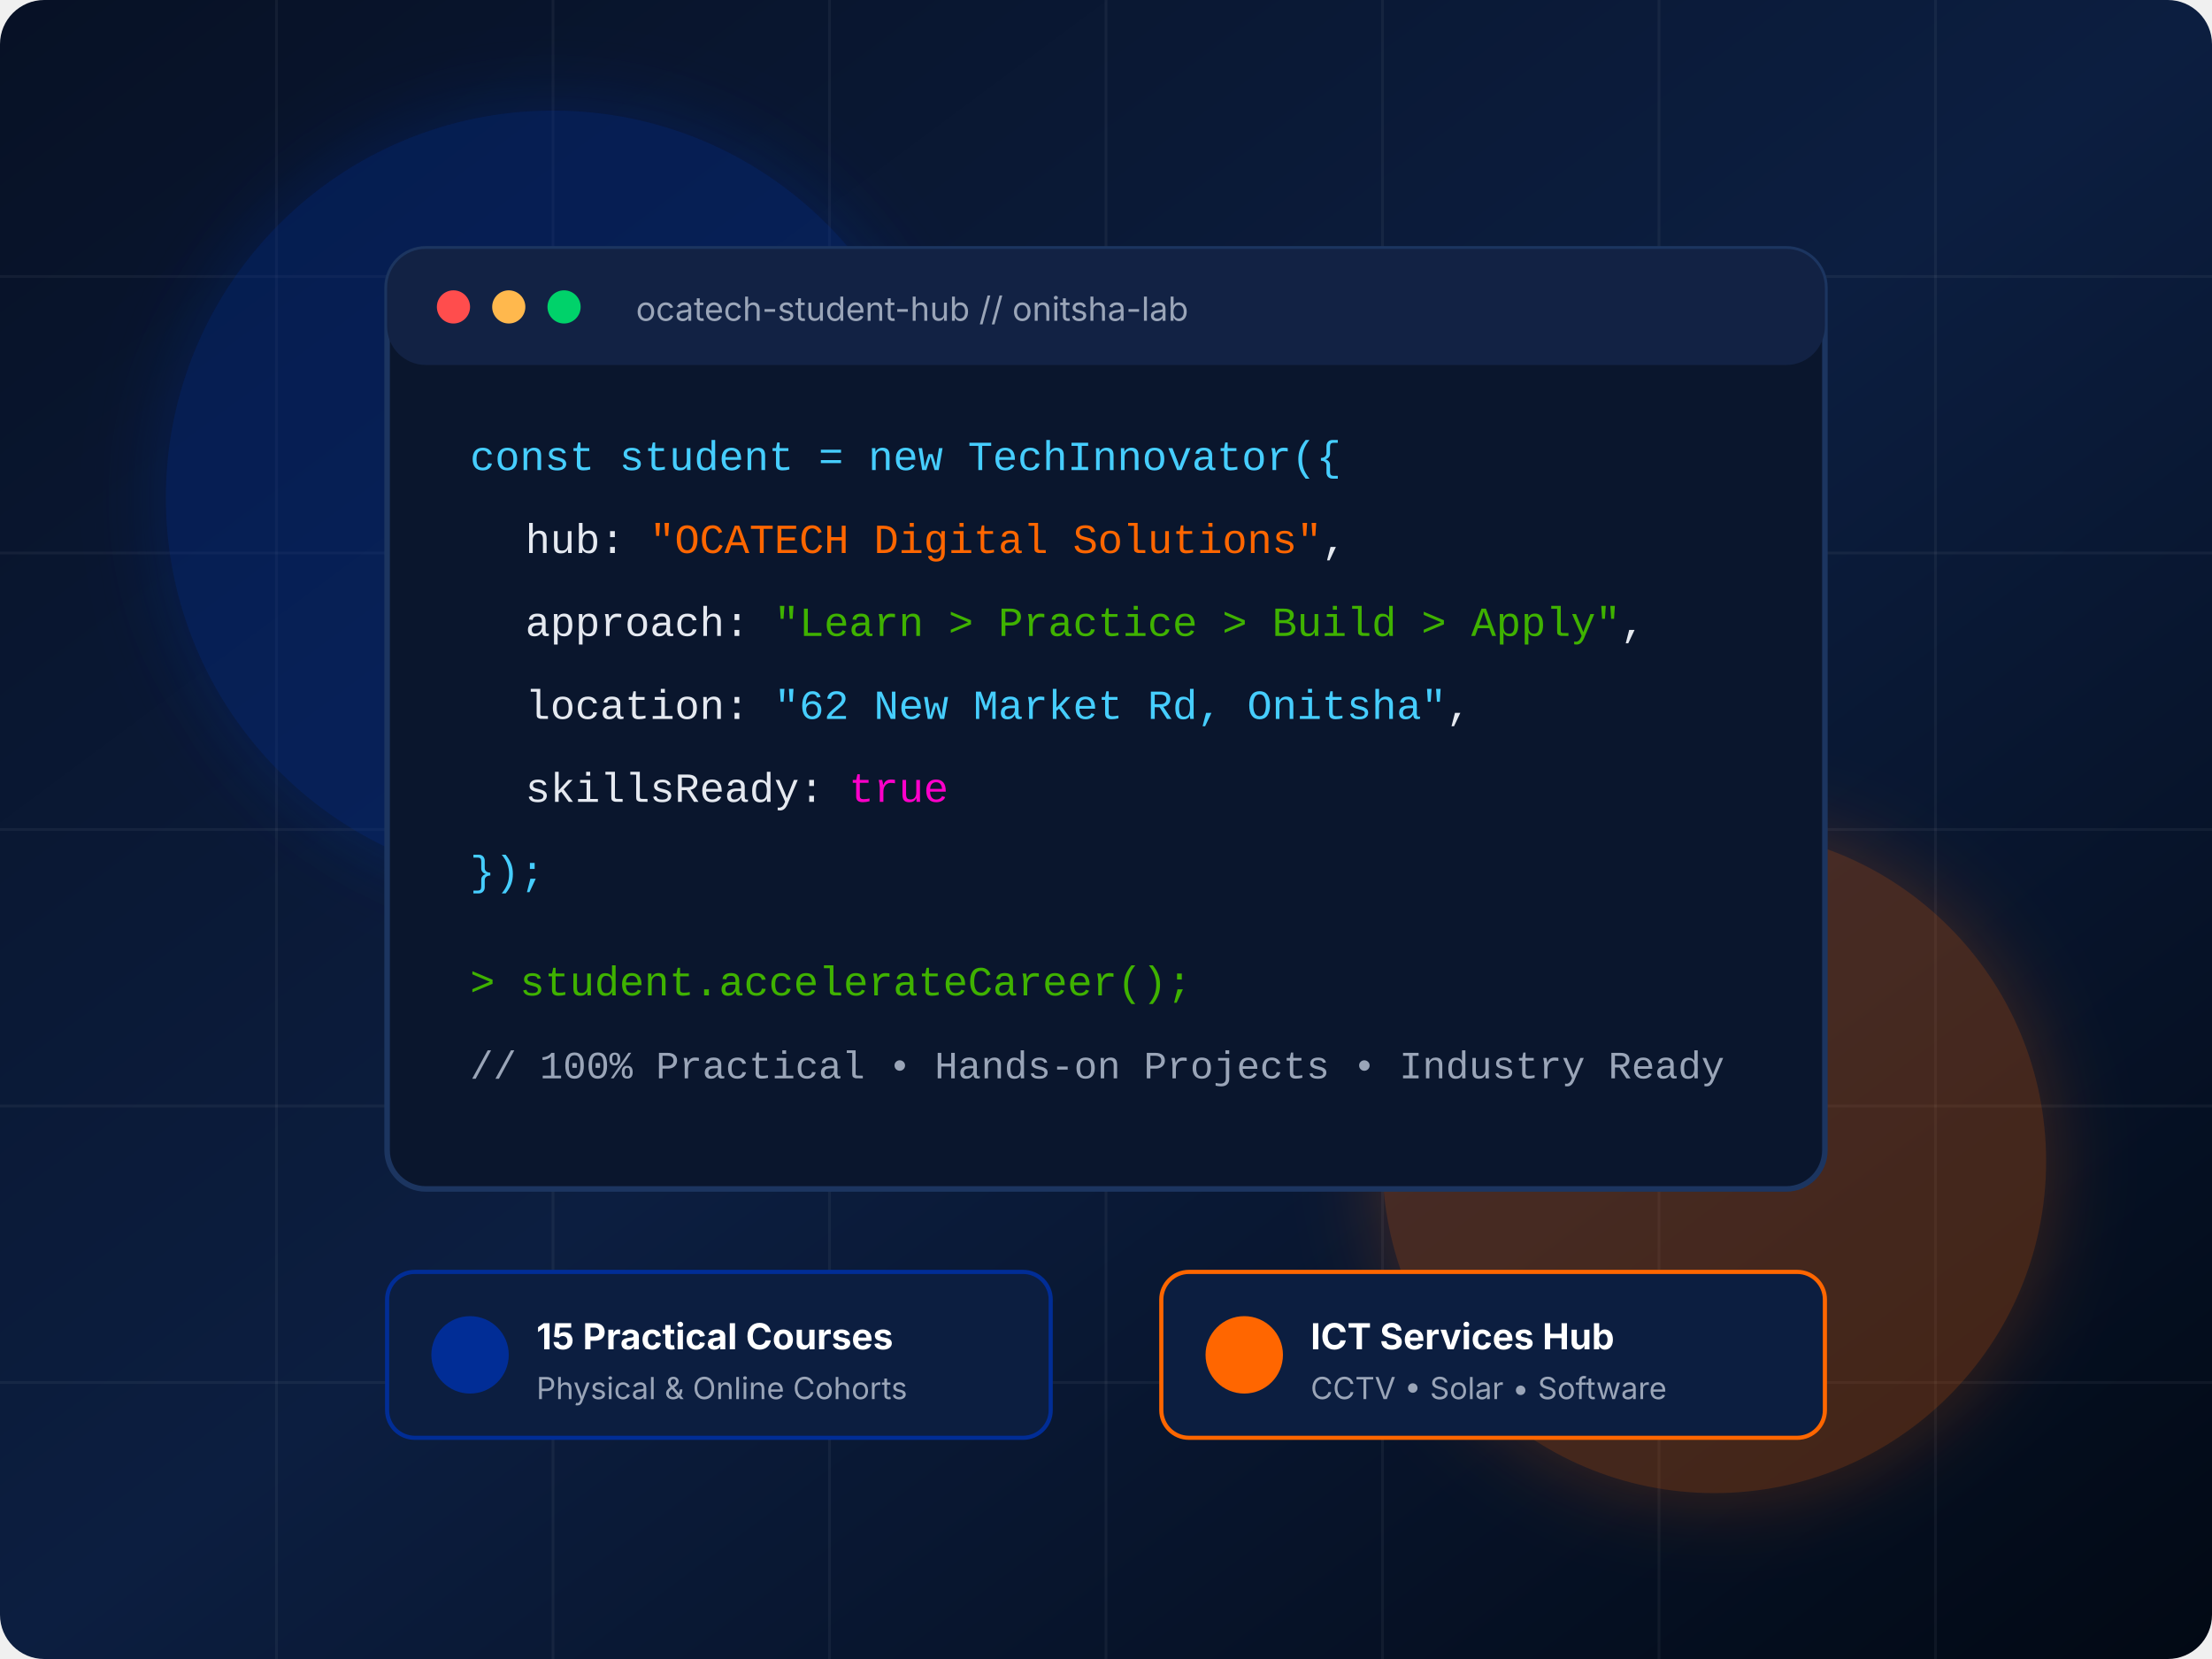
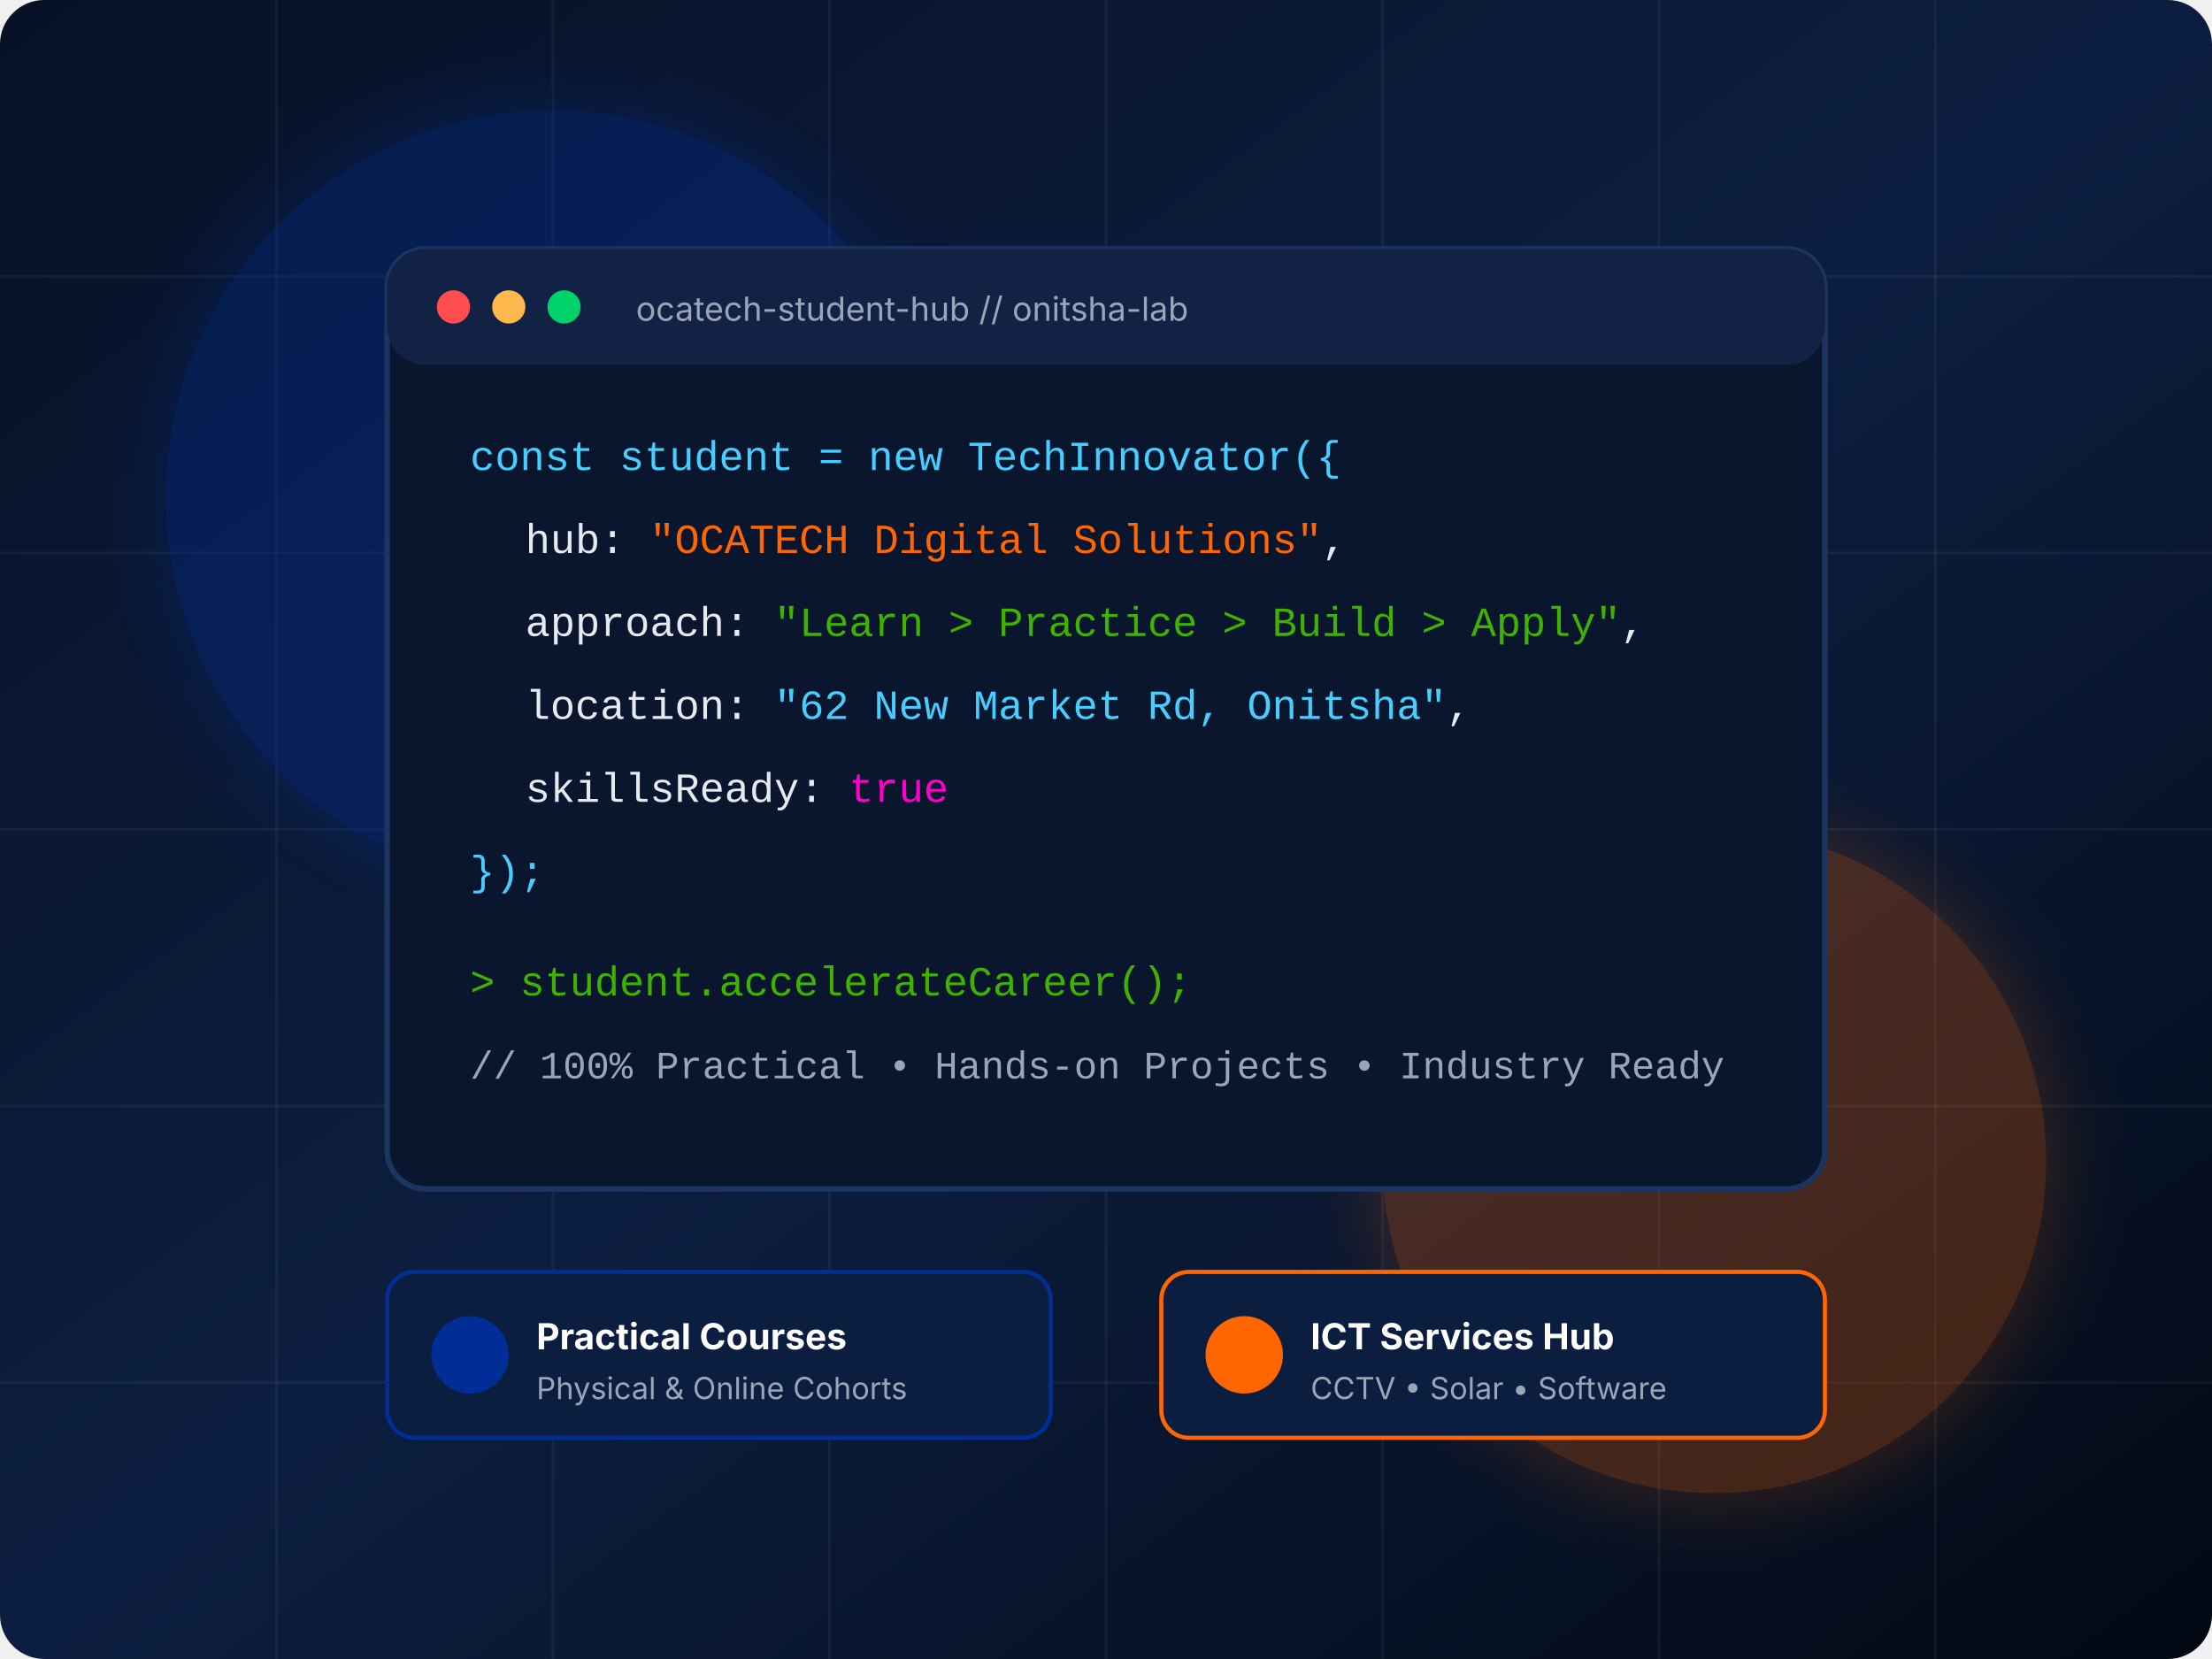
<svg xmlns="http://www.w3.org/2000/svg" viewBox="0 0 800 600" width="100%" height="100%">
  <defs>
    <linearGradient id="bgGrad" x1="0%" y1="0%" x2="100%" y2="100%">
      <stop offset="0%" stop-color="#071125" />
      <stop offset="50%" stop-color="#0c1e40" />
      <stop offset="100%" stop-color="#020914" />
    </linearGradient>
    <linearGradient id="cyanBlue" x1="0%" y1="0%" x2="100%" y2="100%">
      <stop offset="0%" stop-color="#46CEFF" />
      <stop offset="100%" stop-color="#012D96" />
    </linearGradient>
    <linearGradient id="accentOrange" x1="0%" y1="0%" x2="100%" y2="100%">
      <stop offset="0%" stop-color="#FF6600" />
      <stop offset="100%" stop-color="#FF0000" />
    </linearGradient>
    <filter id="glow" x="-20%" y="-20%" width="140%" height="140%">
      <feGaussianBlur stdDeviation="15" result="blur" />
      <feComposite in="SourceGraphic" in2="blur" operator="over" />
    </filter>
  </defs>
  <rect width="800" height="600" fill="url(#bgGrad)" rx="16" />
  <g stroke="#ffffff" stroke-opacity="0.05" stroke-width="1">
    <line x1="0" y1="100" x2="800" y2="100" />
    <line x1="0" y1="200" x2="800" y2="200" />
    <line x1="0" y1="300" x2="800" y2="300" />
    <line x1="0" y1="400" x2="800" y2="400" />
    <line x1="0" y1="500" x2="800" y2="500" />
    <line x1="100" y1="0" x2="100" y2="600" />
    <line x1="200" y1="0" x2="200" y2="600" />
    <line x1="300" y1="0" x2="300" y2="600" />
    <line x1="400" y1="0" x2="400" y2="600" />
    <line x1="500" y1="0" x2="500" y2="600" />
    <line x1="600" y1="0" x2="600" y2="600" />
    <line x1="700" y1="0" x2="700" y2="600" />
  </g>
  <circle cx="200" cy="180" r="140" fill="#012D96" opacity="0.35" filter="url(#glow)" />
  <circle cx="620" cy="420" r="120" fill="#FF6600" opacity="0.25" filter="url(#glow)" />
  <g transform="translate(140, 90)">
    <rect x="0" y="0" width="520" height="340" rx="14" fill="#0a162d" stroke="#1c3560" stroke-width="2" />
    <rect x="0" y="0" width="520" height="42" rx="14" fill="#122244" />
    <circle cx="24" cy="21" r="6" fill="#FF4D4D" />
    <circle cx="44" cy="21" r="6" fill="#FFB84D" />
    <circle cx="64" cy="21" r="6" fill="#00D26A" />
    <text x="90" y="26" font-family="'Inter', sans-serif" font-size="12" fill="#9AA5B8">ocatech-student-hub // onitsha-lab</text>
    <text x="30" y="80" font-family="'Courier New', monospace" font-size="15" fill="#46CEFF">const student = new TechInnovator({</text>
    <text x="50" y="110" font-family="'Courier New', monospace" font-size="15" fill="#E5E9F0">  hub: <tspan fill="#FF6600">"OCATECH Digital Solutions"</tspan>,</text>
    <text x="50" y="140" font-family="'Courier New', monospace" font-size="15" fill="#E5E9F0">  approach: <tspan fill="#3FB200">"Learn &gt; Practice &gt; Build &gt; Apply"</tspan>,</text>
    <text x="50" y="170" font-family="'Courier New', monospace" font-size="15" fill="#E5E9F0">  location: <tspan fill="#46CEFF">"62 New Market Rd, Onitsha"</tspan>,</text>
    <text x="50" y="200" font-family="'Courier New', monospace" font-size="15" fill="#E5E9F0">  skillsReady: <tspan fill="#FE00C9">true</tspan>
    </text>
    <text x="30" y="230" font-family="'Courier New', monospace" font-size="15" fill="#46CEFF">});</text>
    <text x="30" y="270" font-family="'Courier New', monospace" font-size="15" fill="#3FB200">&gt; student.accelerateCareer();</text>
    <text x="30" y="300" font-family="'Courier New', monospace" font-size="14" fill="#9AA5B8">// 100% Practical • Hands-on Projects • Industry Ready</text>
  </g>
  <g transform="translate(140, 460)">
    <rect x="0" y="0" width="240" height="60" rx="10" fill="#0c1e40" stroke="#012D96" stroke-width="1.5" />
    <circle cx="30" cy="30" r="14" fill="#012D96" />
-     <text x="54" y="28" font-family="'Inter', sans-serif" font-size="13" font-weight="700" fill="#FFFFFF">15 Practical Courses</text>
+     <text x="54" y="28" font-family="'Inter', sans-serif" font-size="13" font-weight="700" fill="#FFFFFF">Practical Courses</text>
    <text x="54" y="46" font-family="'Inter', sans-serif" font-size="11" fill="#9AA5B8">Physical &amp; Online Cohorts</text>
  </g>
  <g transform="translate(420, 460)">
    <rect x="0" y="0" width="240" height="60" rx="10" fill="#0c1e40" stroke="#FF6600" stroke-width="1.5" />
    <circle cx="30" cy="30" r="14" fill="#FF6600" />
    <text x="54" y="28" font-family="'Inter', sans-serif" font-size="13" font-weight="700" fill="#FFFFFF">ICT Services Hub</text>
    <text x="54" y="46" font-family="'Inter', sans-serif" font-size="11" fill="#9AA5B8">CCTV • Solar • Software</text>
  </g>
</svg>
